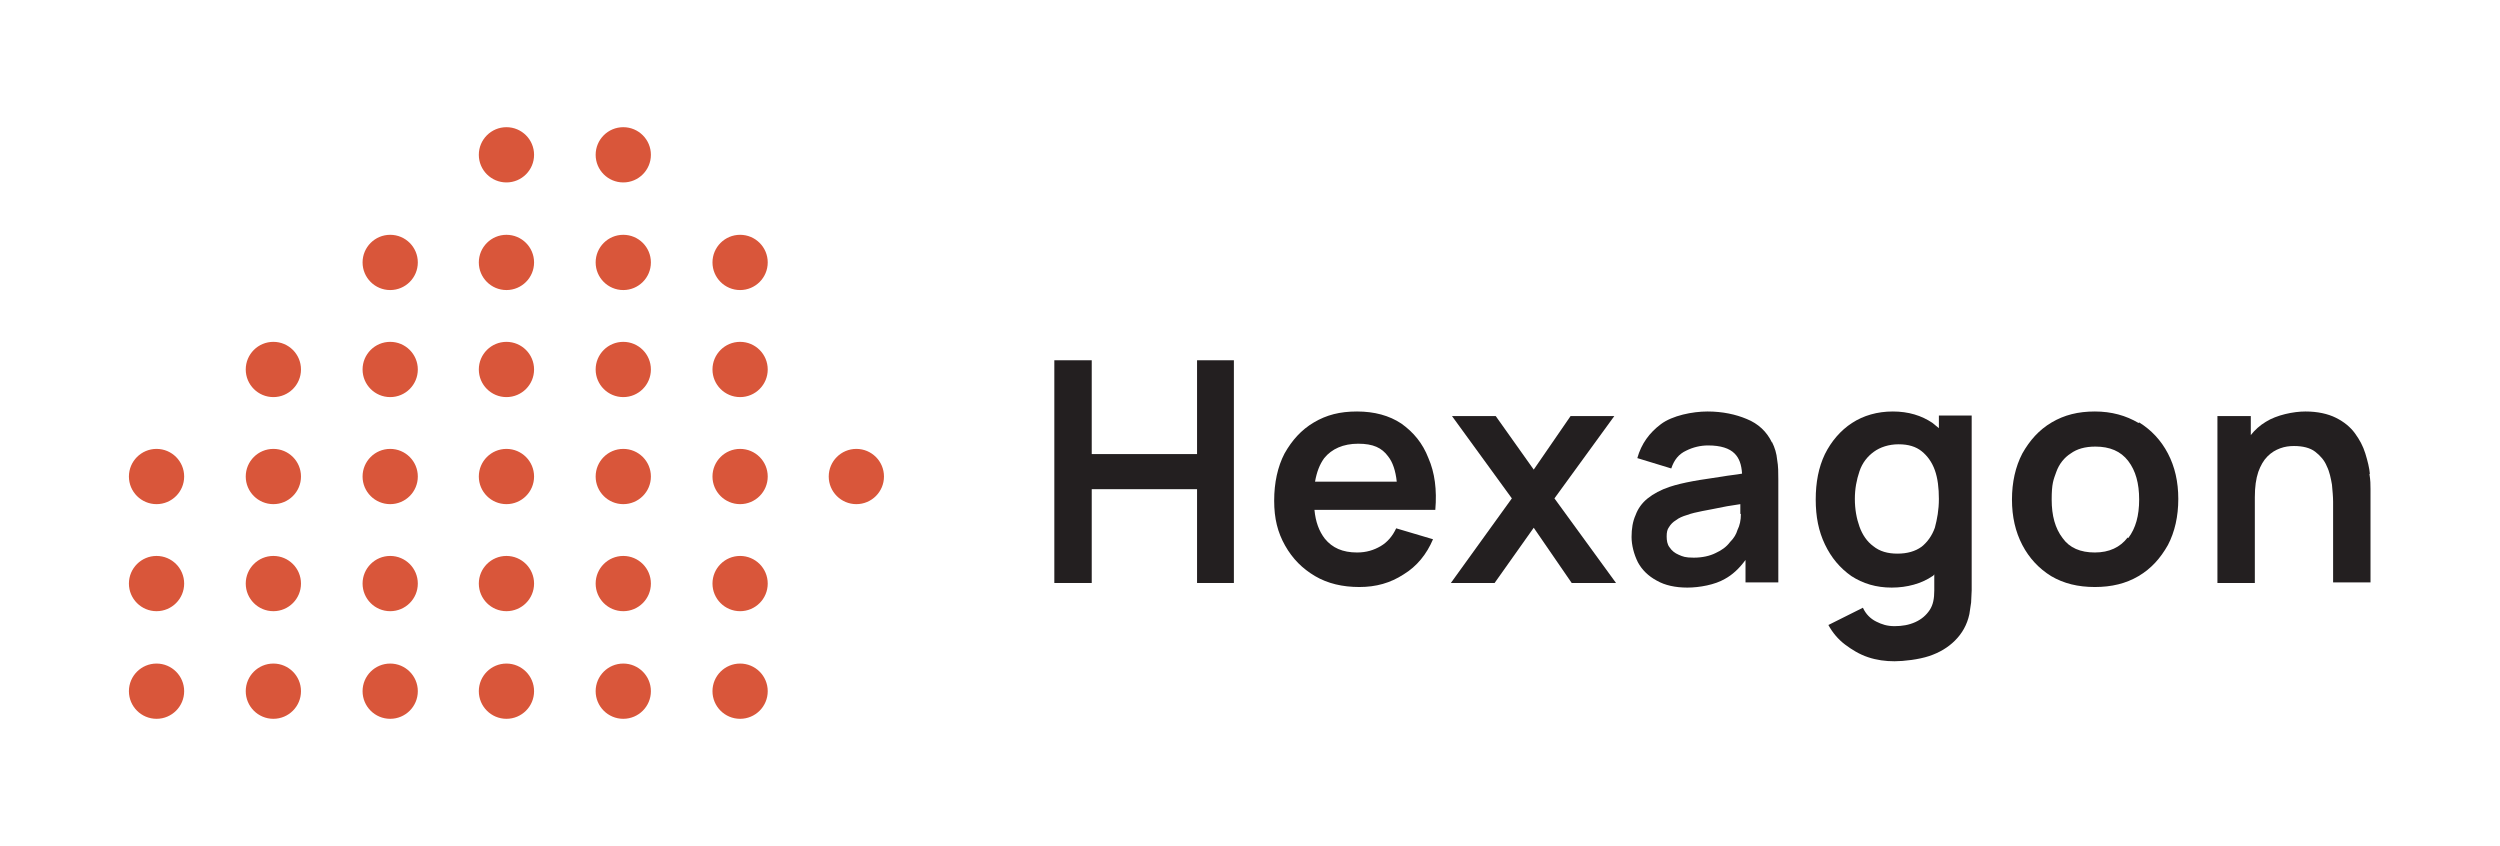
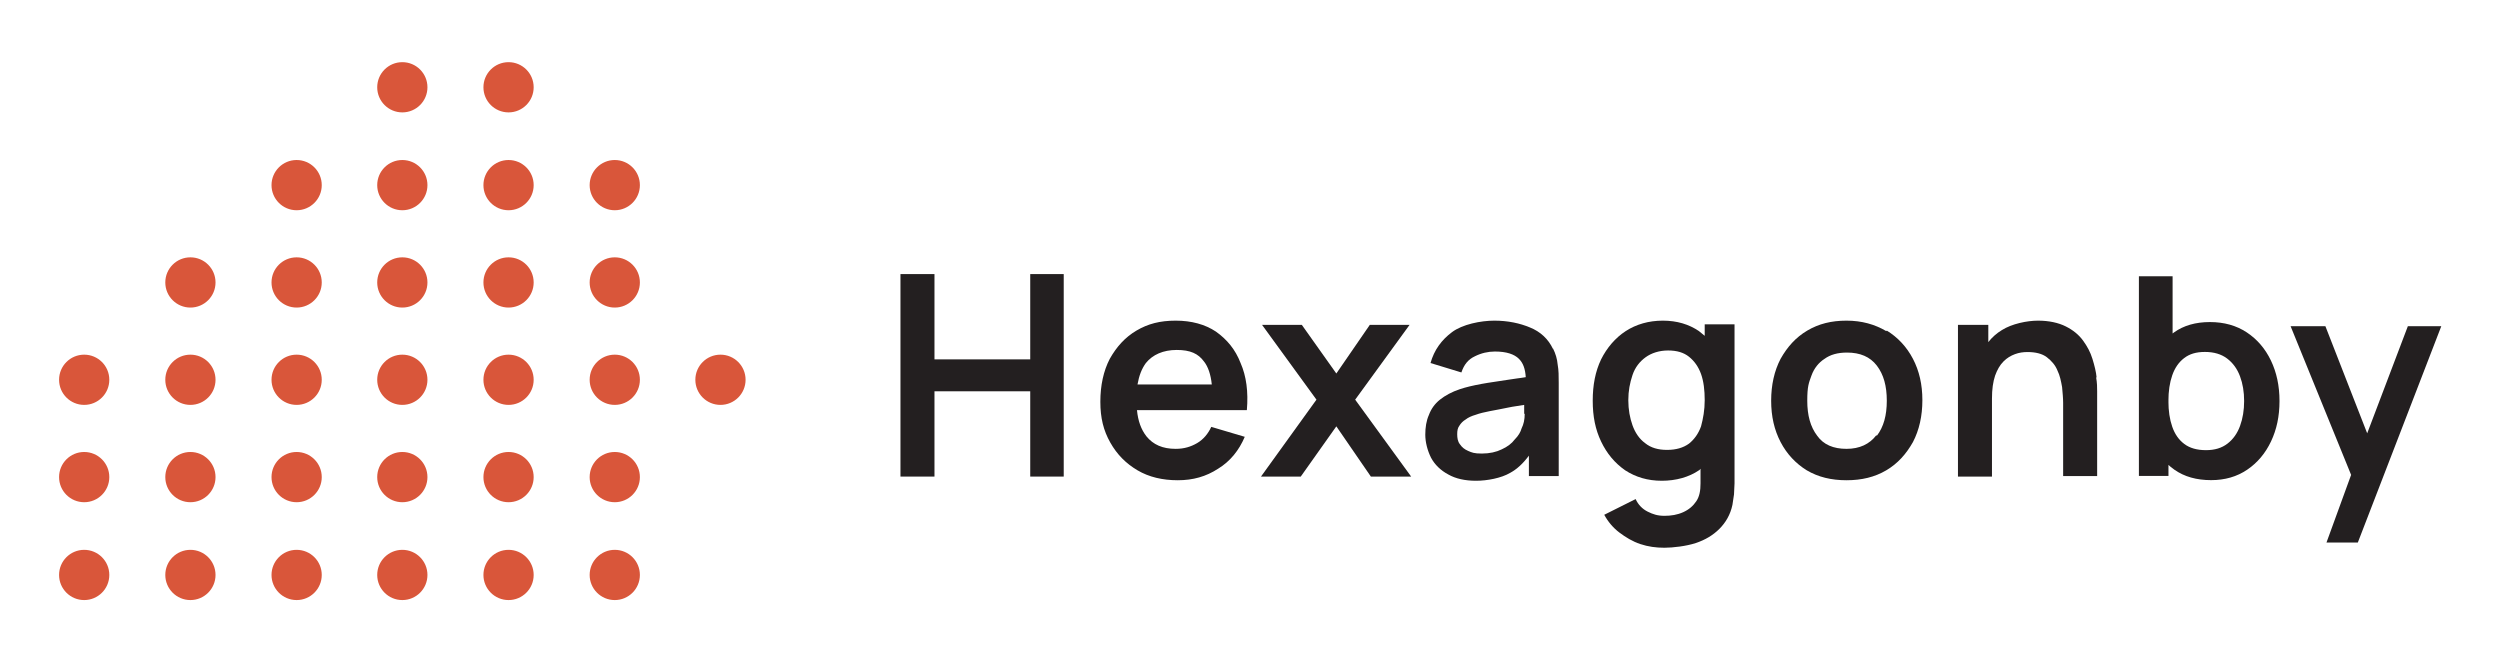
- <svg xmlns="http://www.w3.org/2000/svg" id="Layer_1" version="1.1" viewBox="0 0 434.4 147">
+ <svg xmlns="http://www.w3.org/2000/svg" id="_Слой_2" data-name="Слой 2" viewBox="0 0 477.78 126.22">
  <defs>
    <style>
-       .st0 {
+       .cls-1 {
+         fill: none;
+       }
+ 
+       .cls-2 {
        fill: #d9563a;
      }

-       .st1 {
+       .cls-3 {
        fill: #231f20;
      }
+ 
+       .cls-4 {
+         clip-path: url(#clippath);
+       }
    </style>
+     <clipPath id="clippath">
+       <rect class="cls-1" width="477.78" height="126.22" />
+     </clipPath>
  </defs>
-   <g>
-     <polygon class="st1" points="208 78.9 189.7 78.9 189.7 62.6 183.2 62.6 183.2 101.3 189.7 101.3 189.7 85 208 85 208 101.3 214.4 101.3 214.4 62.6 208 62.6 208 78.9" />
-     <path class="st1" d="M243.5,73.6c-2.1-1.4-4.7-2.1-7.7-2.1s-5.3.6-7.5,1.9c-2.2,1.3-3.8,3.1-5.1,5.4-1.2,2.3-1.8,5.1-1.8,8.2s.6,5.5,1.9,7.8c1.3,2.3,3,4,5.2,5.3,2.2,1.3,4.8,1.9,7.7,1.9s5.4-.7,7.7-2.2c2.3-1.4,4-3.5,5.1-6.1l-6.4-1.9c-.6,1.3-1.5,2.4-2.7,3.1-1.2.7-2.5,1.1-4.1,1.1-2.5,0-4.3-.8-5.6-2.4-1-1.3-1.6-2.9-1.8-5h21c.3-3.5-.1-6.5-1.2-9-1-2.6-2.6-4.5-4.7-6ZM228.5,83.7c.3-1.7.8-3,1.6-4.1,1.3-1.6,3.3-2.5,5.9-2.5s4.1.7,5.2,2.2c.8,1,1.3,2.5,1.5,4.4h-14.2Z" />
-     <polygon class="st1" points="280.5 72.3 272.9 72.3 266.5 81.6 259.9 72.3 252.3 72.3 262.7 86.6 252.1 101.3 259.7 101.3 266.5 91.7 273.1 101.3 280.8 101.3 270.1 86.6 280.5 72.3" />
-     <path class="st1" d="M307.9,76.9c-.9-1.9-2.4-3.3-4.4-4.1-1.9-.8-4.2-1.3-6.8-1.3s-6.1.7-8.1,2.2c-2,1.5-3.4,3.4-4.1,5.9l5.9,1.8c.5-1.5,1.3-2.5,2.6-3.1,1.2-.6,2.5-.9,3.8-.9,2.2,0,3.7.5,4.6,1.4.8.8,1.2,1.9,1.3,3.5-1.1.2-2.3.3-3.4.5-1.8.3-3.5.5-5.1.8-1.6.3-2.9.6-4.1,1-1.5.5-2.8,1.2-3.8,2-1,.8-1.7,1.8-2.1,2.9-.5,1.1-.7,2.4-.7,3.8s.4,3,1.1,4.4c.7,1.3,1.8,2.4,3.3,3.2,1.4.8,3.2,1.2,5.3,1.2s4.8-.5,6.5-1.5c1.3-.7,2.5-1.8,3.6-3.3v3.9h5.7v-17.8c0-1.3,0-2.4-.2-3.5-.1-1.1-.4-2.1-.9-3.1ZM302.5,89.3c0,1.1-.2,2-.6,2.8-.2.7-.6,1.4-1.3,2.1-.6.8-1.4,1.4-2.5,1.9-1,.5-2.3.8-3.8.8s-1.9-.2-2.6-.5c-.7-.3-1.2-.7-1.6-1.3-.4-.5-.5-1.2-.5-1.9s.1-1.2.4-1.6c.3-.5.7-.9,1.2-1.2.5-.4,1.2-.7,1.9-.9.8-.3,1.7-.5,2.7-.7,1-.2,2.2-.4,3.6-.7.9-.2,1.9-.3,3-.5,0,.5,0,1,0,1.7Z" />
-     <path class="st1" d="M336.9,74.4c-.4-.3-.7-.6-1.1-.9-1.9-1.3-4.2-2-6.9-2s-5.1.7-7.1,2c-2,1.3-3.6,3.2-4.7,5.4-1.1,2.3-1.6,4.9-1.6,7.9s.5,5.5,1.6,7.8c1.1,2.3,2.6,4.1,4.6,5.5,2,1.3,4.3,2,7,2s5.2-.7,7.1-2c.1,0,.2-.2.3-.3v2.8c0,1.4-.2,2.5-.8,3.4-.6.9-1.4,1.6-2.5,2.1-1.1.5-2.3.7-3.6.7s-2.2-.3-3.2-.8c-1-.5-1.8-1.3-2.3-2.4l-6,3c.7,1.3,1.7,2.5,2.9,3.4,1.2.9,2.5,1.7,4,2.2,1.5.5,3,.7,4.6.7s4.2-.3,6-.9c1.8-.6,3.3-1.5,4.5-2.7,1.2-1.2,2.1-2.7,2.5-4.6.1-.6.2-1.3.3-2,0-.7.1-1.4.1-2.1v-30.4h-5.7v2.1ZM336.2,91.7c-.5,1.4-1.3,2.5-2.3,3.3-1.1.8-2.5,1.2-4.2,1.2s-3.1-.4-4.2-1.3c-1.1-.8-1.9-2-2.4-3.4-.5-1.4-.8-3-.8-4.8s.3-3.3.8-4.8,1.4-2.6,2.5-3.4c1.1-.8,2.6-1.3,4.3-1.3s3,.4,4,1.2c1,.8,1.8,1.9,2.3,3.3.5,1.4.7,3.1.7,5s-.3,3.5-.7,5Z" />
-     <path class="st1" d="M371.6,73.5c-2.2-1.3-4.7-2-7.6-2s-5.3.6-7.5,1.9c-2.2,1.3-3.8,3.1-5.1,5.4-1.2,2.3-1.8,5-1.8,8s.6,5.6,1.8,7.9c1.2,2.3,2.9,4.1,5,5.4,2.2,1.3,4.7,1.9,7.6,1.9s5.4-.6,7.6-1.9c2.2-1.3,3.8-3.1,5.1-5.4,1.2-2.3,1.8-5,1.8-8s-.6-5.6-1.8-7.9c-1.2-2.3-2.9-4.1-5-5.4ZM369.7,93.4c-1.3,1.7-3.2,2.6-5.7,2.6s-4.4-.8-5.6-2.5c-1.3-1.7-1.9-3.9-1.9-6.7s.3-3.4.8-4.8c.5-1.4,1.4-2.5,2.5-3.2,1.1-.8,2.5-1.2,4.3-1.2,2.5,0,4.4.8,5.7,2.5,1.3,1.7,1.9,3.9,1.9,6.7s-.6,5-1.9,6.7Z" />
-     <path class="st1" d="M411.8,82.4c-.1-1.1-.4-2.3-.8-3.6-.4-1.3-1-2.4-1.8-3.5-.8-1.1-1.9-2-3.3-2.7-1.4-.7-3.2-1.1-5.3-1.1s-5,.6-6.9,1.8c-1,.6-1.9,1.4-2.6,2.3v-3.3h-5.8v29h6.5v-14.9c0-1.8.2-3.2.6-4.4.4-1.1.9-2,1.6-2.7.7-.7,1.4-1.1,2.2-1.4.8-.3,1.6-.4,2.4-.4,1.5,0,2.8.3,3.7,1,.9.7,1.6,1.5,2,2.5.5,1,.7,2.1.9,3.2.1,1.1.2,2.1.2,3v14h6.5v-16.2c0-.7,0-1.6-.2-2.7Z" />
-   </g>
-   <g>
-     <circle class="st0" cx="27.2" cy="120.1" r="4.8" />
-     <circle class="st0" cx="47.5" cy="120.1" r="4.8" />
-     <circle class="st0" cx="67.8" cy="120.1" r="4.8" />
-     <circle class="st0" cx="88" cy="120.1" r="4.8" />
-     <circle class="st0" cx="108.3" cy="120.1" r="4.8" />
-     <circle class="st0" cx="128.6" cy="120.1" r="4.8" />
-   </g>
-   <g>
-     <circle class="st0" cx="27.2" cy="101.4" r="4.8" />
-     <circle class="st0" cx="47.5" cy="101.4" r="4.8" />
-     <circle class="st0" cx="67.8" cy="101.4" r="4.8" />
-     <circle class="st0" cx="88" cy="101.4" r="4.8" />
-     <circle class="st0" cx="108.3" cy="101.4" r="4.8" />
-     <circle class="st0" cx="128.6" cy="101.4" r="4.8" />
-   </g>
-   <g>
-     <circle class="st0" cx="27.2" cy="82.8" r="4.8" />
-     <circle class="st0" cx="47.5" cy="82.8" r="4.8" />
-     <circle class="st0" cx="67.8" cy="82.8" r="4.8" />
-     <circle class="st0" cx="88" cy="82.8" r="4.8" />
-     <circle class="st0" cx="108.3" cy="82.8" r="4.8" />
-     <circle class="st0" cx="128.6" cy="82.8" r="4.8" />
-     <circle class="st0" cx="148.8" cy="82.8" r="4.8" />
-   </g>
-   <g>
-     <circle class="st0" cx="47.5" cy="64.2" r="4.8" />
-     <circle class="st0" cx="67.8" cy="64.2" r="4.8" />
-     <circle class="st0" cx="88" cy="64.2" r="4.8" />
-     <circle class="st0" cx="108.3" cy="64.2" r="4.8" />
-     <circle class="st0" cx="128.6" cy="64.2" r="4.8" />
-   </g>
-   <g>
-     <circle class="st0" cx="67.8" cy="45.6" r="4.8" />
-     <circle class="st0" cx="88" cy="45.6" r="4.8" />
-     <circle class="st0" cx="108.3" cy="45.6" r="4.8" />
-     <circle class="st0" cx="128.6" cy="45.6" r="4.8" />
-   </g>
-   <g>
-     <circle class="st0" cx="88" cy="26.9" r="4.8" />
-     <circle class="st0" cx="108.3" cy="26.9" r="4.8" />
+   <g id="Layer_1" data-name="Layer 1">
+     <g class="cls-4">
+       <g>
+         <polygon class="cls-3" points="196.89 68.68 178.59 68.68 178.59 52.38 172.09 52.38 172.09 91.08 178.59 91.08 178.59 74.78 196.89 74.78 196.89 91.08 203.29 91.08 203.29 52.38 196.89 52.38 196.89 68.68" />
+         <path class="cls-3" d="M232.39,63.38c-2.1-1.4-4.7-2.1-7.7-2.1s-5.3.6-7.5,1.9-3.8,3.1-5.1,5.4c-1.2,2.3-1.8,5.1-1.8,8.2s.6,5.5,1.9,7.8c1.3,2.3,3,4,5.2,5.3s4.8,1.9,7.7,1.9,5.4-.7,7.7-2.2c2.3-1.4,4-3.5,5.1-6.1l-6.4-1.9c-.6,1.3-1.5,2.4-2.7,3.1s-2.5,1.1-4.1,1.1c-2.5,0-4.3-.8-5.6-2.4-1-1.3-1.6-2.9-1.8-5h21c.3-3.5-.1-6.5-1.2-9-1-2.6-2.6-4.5-4.7-6h0ZM217.39,73.48c.3-1.7.8-3,1.6-4.1,1.3-1.6,3.3-2.5,5.9-2.5s4.1.7,5.2,2.2c.8,1,1.3,2.5,1.5,4.4h-14.2Z" />
+         <polygon class="cls-3" points="269.39 62.08 261.79 62.08 255.39 71.38 248.79 62.08 241.19 62.08 251.59 76.38 240.99 91.08 248.59 91.08 255.39 81.48 261.99 91.08 269.69 91.08 258.99 76.38 269.39 62.08" />
+         <path class="cls-3" d="M296.79,66.68c-.9-1.9-2.4-3.3-4.4-4.1-1.9-.8-4.2-1.3-6.8-1.3s-6.1.7-8.1,2.2-3.4,3.4-4.1,5.9l5.9,1.8c.5-1.5,1.3-2.5,2.6-3.1,1.2-.6,2.5-.9,3.8-.9,2.2,0,3.7.5,4.6,1.4.8.8,1.2,1.9,1.3,3.5-1.1.2-2.3.3-3.4.5-1.8.3-3.5.5-5.1.8s-2.9.6-4.1,1c-1.5.5-2.8,1.2-3.8,2s-1.7,1.8-2.1,2.9c-.5,1.1-.7,2.4-.7,3.8s.4,3,1.1,4.4c.7,1.3,1.8,2.4,3.3,3.2,1.4.8,3.2,1.2,5.3,1.2s4.8-.5,6.5-1.5c1.3-.7,2.5-1.8,3.6-3.3v3.9h5.7v-17.8c0-1.3,0-2.4-.2-3.5-.1-1.1-.4-2.1-.9-3.1v.1ZM291.39,79.08c0,1.1-.2,2-.6,2.8-.2.7-.6,1.4-1.3,2.1-.6.8-1.4,1.4-2.5,1.9-1,.5-2.3.8-3.8.8s-1.9-.2-2.6-.5-1.2-.7-1.6-1.3c-.4-.5-.5-1.2-.5-1.9s.1-1.2.4-1.6c.3-.5.7-.9,1.2-1.2.5-.4,1.2-.7,1.9-.9.8-.3,1.7-.5,2.7-.7s2.2-.4,3.6-.7c.9-.2,1.9-.3,3-.5v1.7h.1Z" />
+         <path class="cls-3" d="M325.79,64.18c-.4-.3-.7-.6-1.1-.9-1.9-1.3-4.2-2-6.9-2s-5.1.7-7.1,2-3.6,3.2-4.7,5.4c-1.1,2.3-1.6,4.9-1.6,7.9s.5,5.5,1.6,7.8,2.6,4.1,4.6,5.5c2,1.3,4.3,2,7,2s5.2-.7,7.1-2c.1,0,.2-.2.3-.3v2.8c0,1.4-.2,2.5-.8,3.4-.6.9-1.4,1.6-2.5,2.1s-2.3.7-3.6.7-2.2-.3-3.2-.8-1.8-1.3-2.3-2.4l-6,3c.7,1.3,1.7,2.5,2.9,3.4,1.2.9,2.5,1.7,4,2.2s3,.7,4.6.7,4.2-.3,6-.9,3.3-1.5,4.5-2.7,2.1-2.7,2.5-4.6c.1-.6.2-1.3.3-2,0-.7.1-1.4.1-2.1v-30.4h-5.7v2.2ZM325.09,81.48c-.5,1.4-1.3,2.5-2.3,3.3-1.1.8-2.5,1.2-4.2,1.2s-3.1-.4-4.2-1.3c-1.1-.8-1.9-2-2.4-3.4s-.8-3-.8-4.8.3-3.3.8-4.8,1.4-2.6,2.5-3.4,2.6-1.3,4.3-1.3,3,.4,4,1.2c1,.8,1.8,1.9,2.3,3.3s.7,3.1.7,5-.3,3.5-.7,5h0Z" />
+         <path class="cls-3" d="M360.49,63.28c-2.2-1.3-4.7-2-7.6-2s-5.3.6-7.5,1.9-3.8,3.1-5.1,5.4c-1.2,2.3-1.8,5-1.8,8s.6,5.6,1.8,7.9c1.2,2.3,2.9,4.1,5,5.4,2.2,1.3,4.7,1.9,7.6,1.9s5.4-.6,7.6-1.9,3.8-3.1,5.1-5.4c1.2-2.3,1.8-5,1.8-8s-.6-5.6-1.8-7.9c-1.2-2.3-2.9-4.1-5-5.4l-.1.1ZM358.59,83.18c-1.3,1.7-3.2,2.6-5.7,2.6s-4.4-.8-5.6-2.5c-1.3-1.7-1.9-3.9-1.9-6.7s.3-3.4.8-4.8,1.4-2.5,2.5-3.2c1.1-.8,2.5-1.2,4.3-1.2,2.5,0,4.4.8,5.7,2.5,1.3,1.7,1.9,3.9,1.9,6.7s-.6,5-1.9,6.7l-.1-.1Z" />
+         <path class="cls-3" d="M400.69,72.18c-.1-1.1-.4-2.3-.8-3.6-.4-1.3-1-2.4-1.8-3.5s-1.9-2-3.3-2.7-3.2-1.1-5.3-1.1-5,.6-6.9,1.8c-1,.6-1.9,1.4-2.6,2.3v-3.3h-5.8v29h6.5v-14.9c0-1.8.2-3.2.6-4.4.4-1.1.9-2,1.6-2.7s1.4-1.1,2.2-1.4c.8-.3,1.6-.4,2.4-.4,1.5,0,2.8.3,3.7,1,.9.7,1.6,1.5,2,2.5.5,1,.7,2.1.9,3.2.1,1.1.2,2.1.2,3v14h6.5v-16.2c0-.7,0-1.6-.2-2.7l.1.1Z" />
+       </g>
+       <g>
+         <circle class="cls-2" cx="16.09" cy="109.88" r="4.8" />
+         <circle class="cls-2" cx="36.39" cy="109.88" r="4.8" />
+         <circle class="cls-2" cx="56.69" cy="109.88" r="4.8" />
+         <circle class="cls-2" cx="76.89" cy="109.88" r="4.8" />
+         <circle class="cls-2" cx="97.19" cy="109.88" r="4.8" />
+         <circle class="cls-2" cx="117.49" cy="109.88" r="4.8" />
+       </g>
+       <g>
+         <circle class="cls-2" cx="16.09" cy="91.18" r="4.8" />
+         <circle class="cls-2" cx="36.39" cy="91.18" r="4.8" />
+         <circle class="cls-2" cx="56.69" cy="91.18" r="4.8" />
+         <circle class="cls-2" cx="76.89" cy="91.18" r="4.8" />
+         <circle class="cls-2" cx="97.19" cy="91.18" r="4.8" />
+         <circle class="cls-2" cx="117.49" cy="91.18" r="4.8" />
+       </g>
+       <g>
+         <circle class="cls-2" cx="16.09" cy="72.58" r="4.8" />
+         <circle class="cls-2" cx="36.39" cy="72.58" r="4.8" />
+         <circle class="cls-2" cx="56.69" cy="72.58" r="4.8" />
+         <circle class="cls-2" cx="76.89" cy="72.58" r="4.8" />
+         <circle class="cls-2" cx="97.19" cy="72.58" r="4.8" />
+         <circle class="cls-2" cx="117.49" cy="72.58" r="4.8" />
+         <circle class="cls-2" cx="137.69" cy="72.58" r="4.8" />
+       </g>
+       <g>
+         <circle class="cls-2" cx="36.39" cy="53.98" r="4.8" />
+         <circle class="cls-2" cx="56.69" cy="53.98" r="4.8" />
+         <circle class="cls-2" cx="76.89" cy="53.98" r="4.8" />
+         <circle class="cls-2" cx="97.19" cy="53.98" r="4.8" />
+         <circle class="cls-2" cx="117.49" cy="53.98" r="4.8" />
+       </g>
+       <g>
+         <circle class="cls-2" cx="56.69" cy="35.38" r="4.8" />
+         <circle class="cls-2" cx="76.89" cy="35.38" r="4.8" />
+         <circle class="cls-2" cx="97.19" cy="35.38" r="4.8" />
+         <circle class="cls-2" cx="117.49" cy="35.38" r="4.8" />
+       </g>
+       <g>
+         <circle class="cls-2" cx="76.89" cy="16.68" r="4.8" />
+         <circle class="cls-2" cx="97.19" cy="16.68" r="4.8" />
+       </g>
+       <g>
+         <path class="cls-3" d="M408.77,90.96v-38.16h6.44v18.07h-.79v20.09h-5.64ZM422.58,91.76c-2.79,0-5.13-.66-7.02-1.99-1.89-1.32-3.31-3.13-4.27-5.42s-1.43-4.85-1.43-7.7.48-5.46,1.43-7.74c.95-2.28,2.35-4.08,4.2-5.39,1.85-1.32,4.13-1.97,6.85-1.97s5.05.66,7.04,1.97c1.99,1.32,3.53,3.11,4.62,5.38s1.64,4.85,1.64,7.75-.54,5.43-1.62,7.71c-1.08,2.28-2.6,4.08-4.56,5.41-1.96,1.33-4.26,1.99-6.89,1.99ZM421.59,86.03c1.66,0,3.03-.41,4.11-1.25,1.08-.83,1.88-1.96,2.4-3.38.52-1.42.78-3.01.78-4.76s-.26-3.31-.79-4.73-1.35-2.55-2.46-3.39c-1.11-.84-2.53-1.26-4.24-1.26s-2.95.39-3.98,1.18-1.78,1.88-2.27,3.29c-.49,1.4-.73,3.04-.73,4.92s.24,3.49.73,4.9c.49,1.41,1.25,2.51,2.31,3.3,1.05.79,2.43,1.18,4.15,1.18Z" />
+         <path class="cls-3" d="M444.62,103.68l5.51-15.13.11,4.45-12.48-30.66h6.65l8.85,22.68h-1.7l8.61-22.68h6.39l-15.95,41.34h-5.99Z" />
+       </g>
+     </g>
  </g>
</svg>
